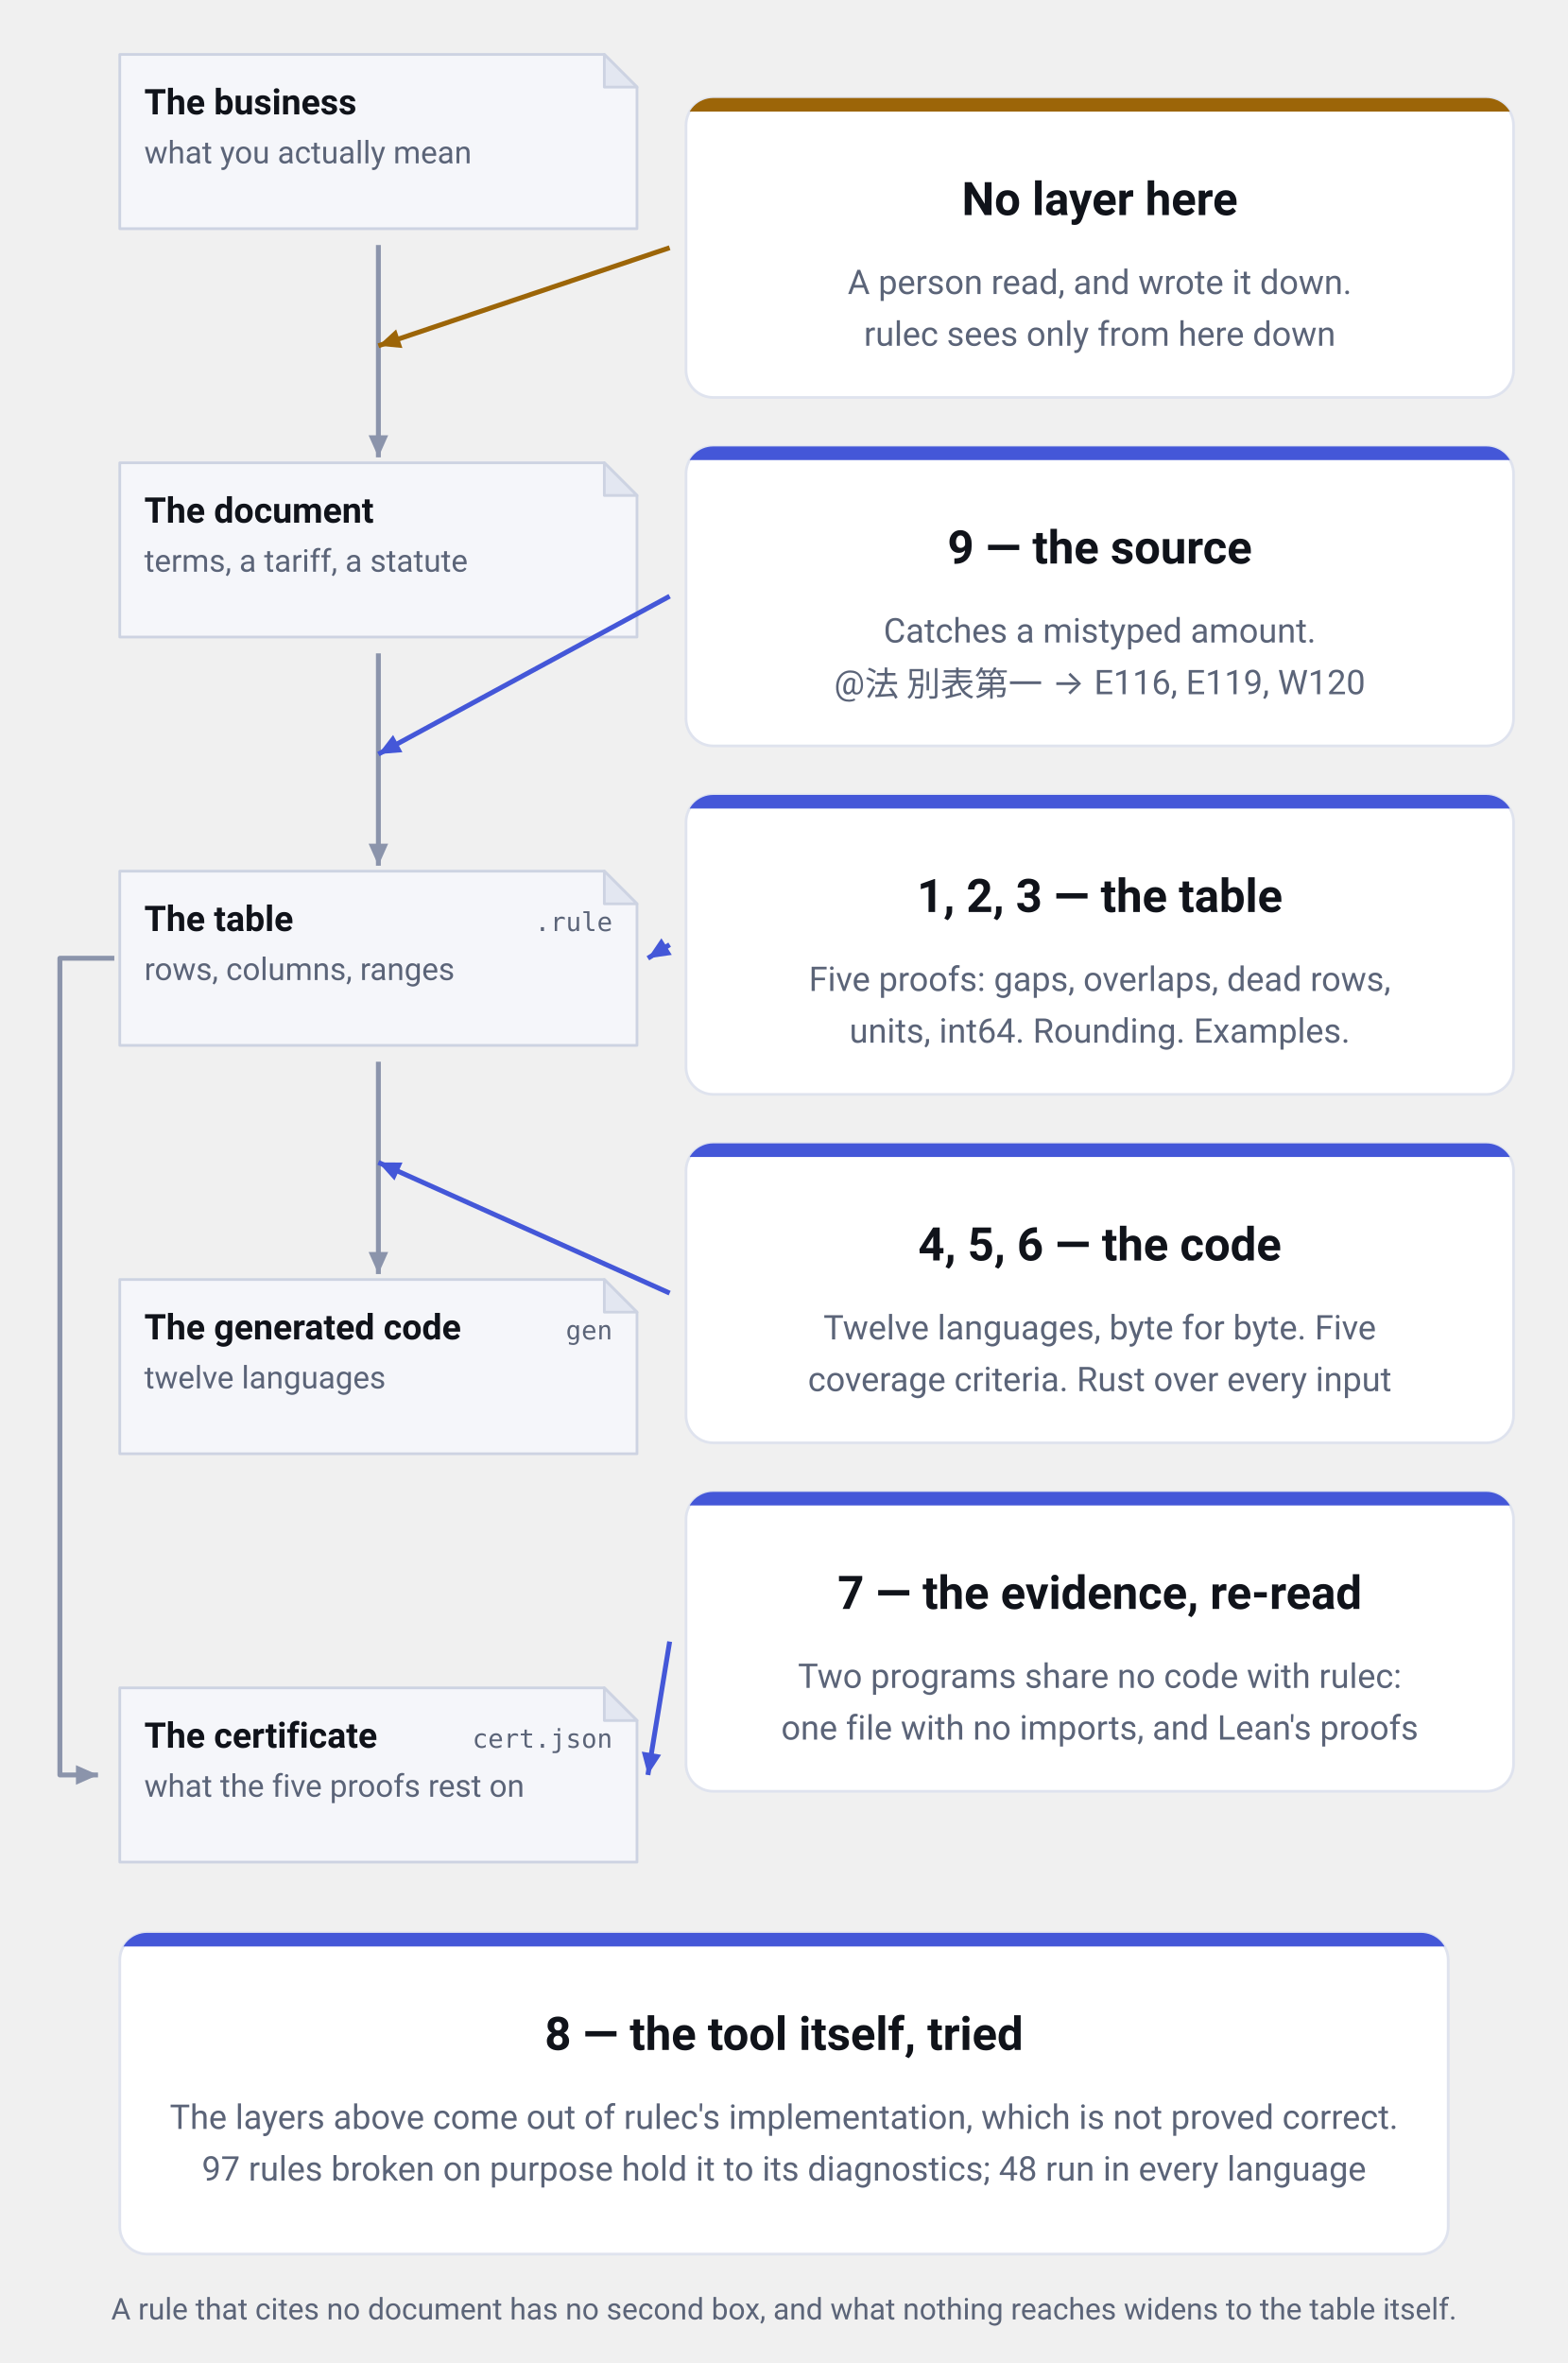
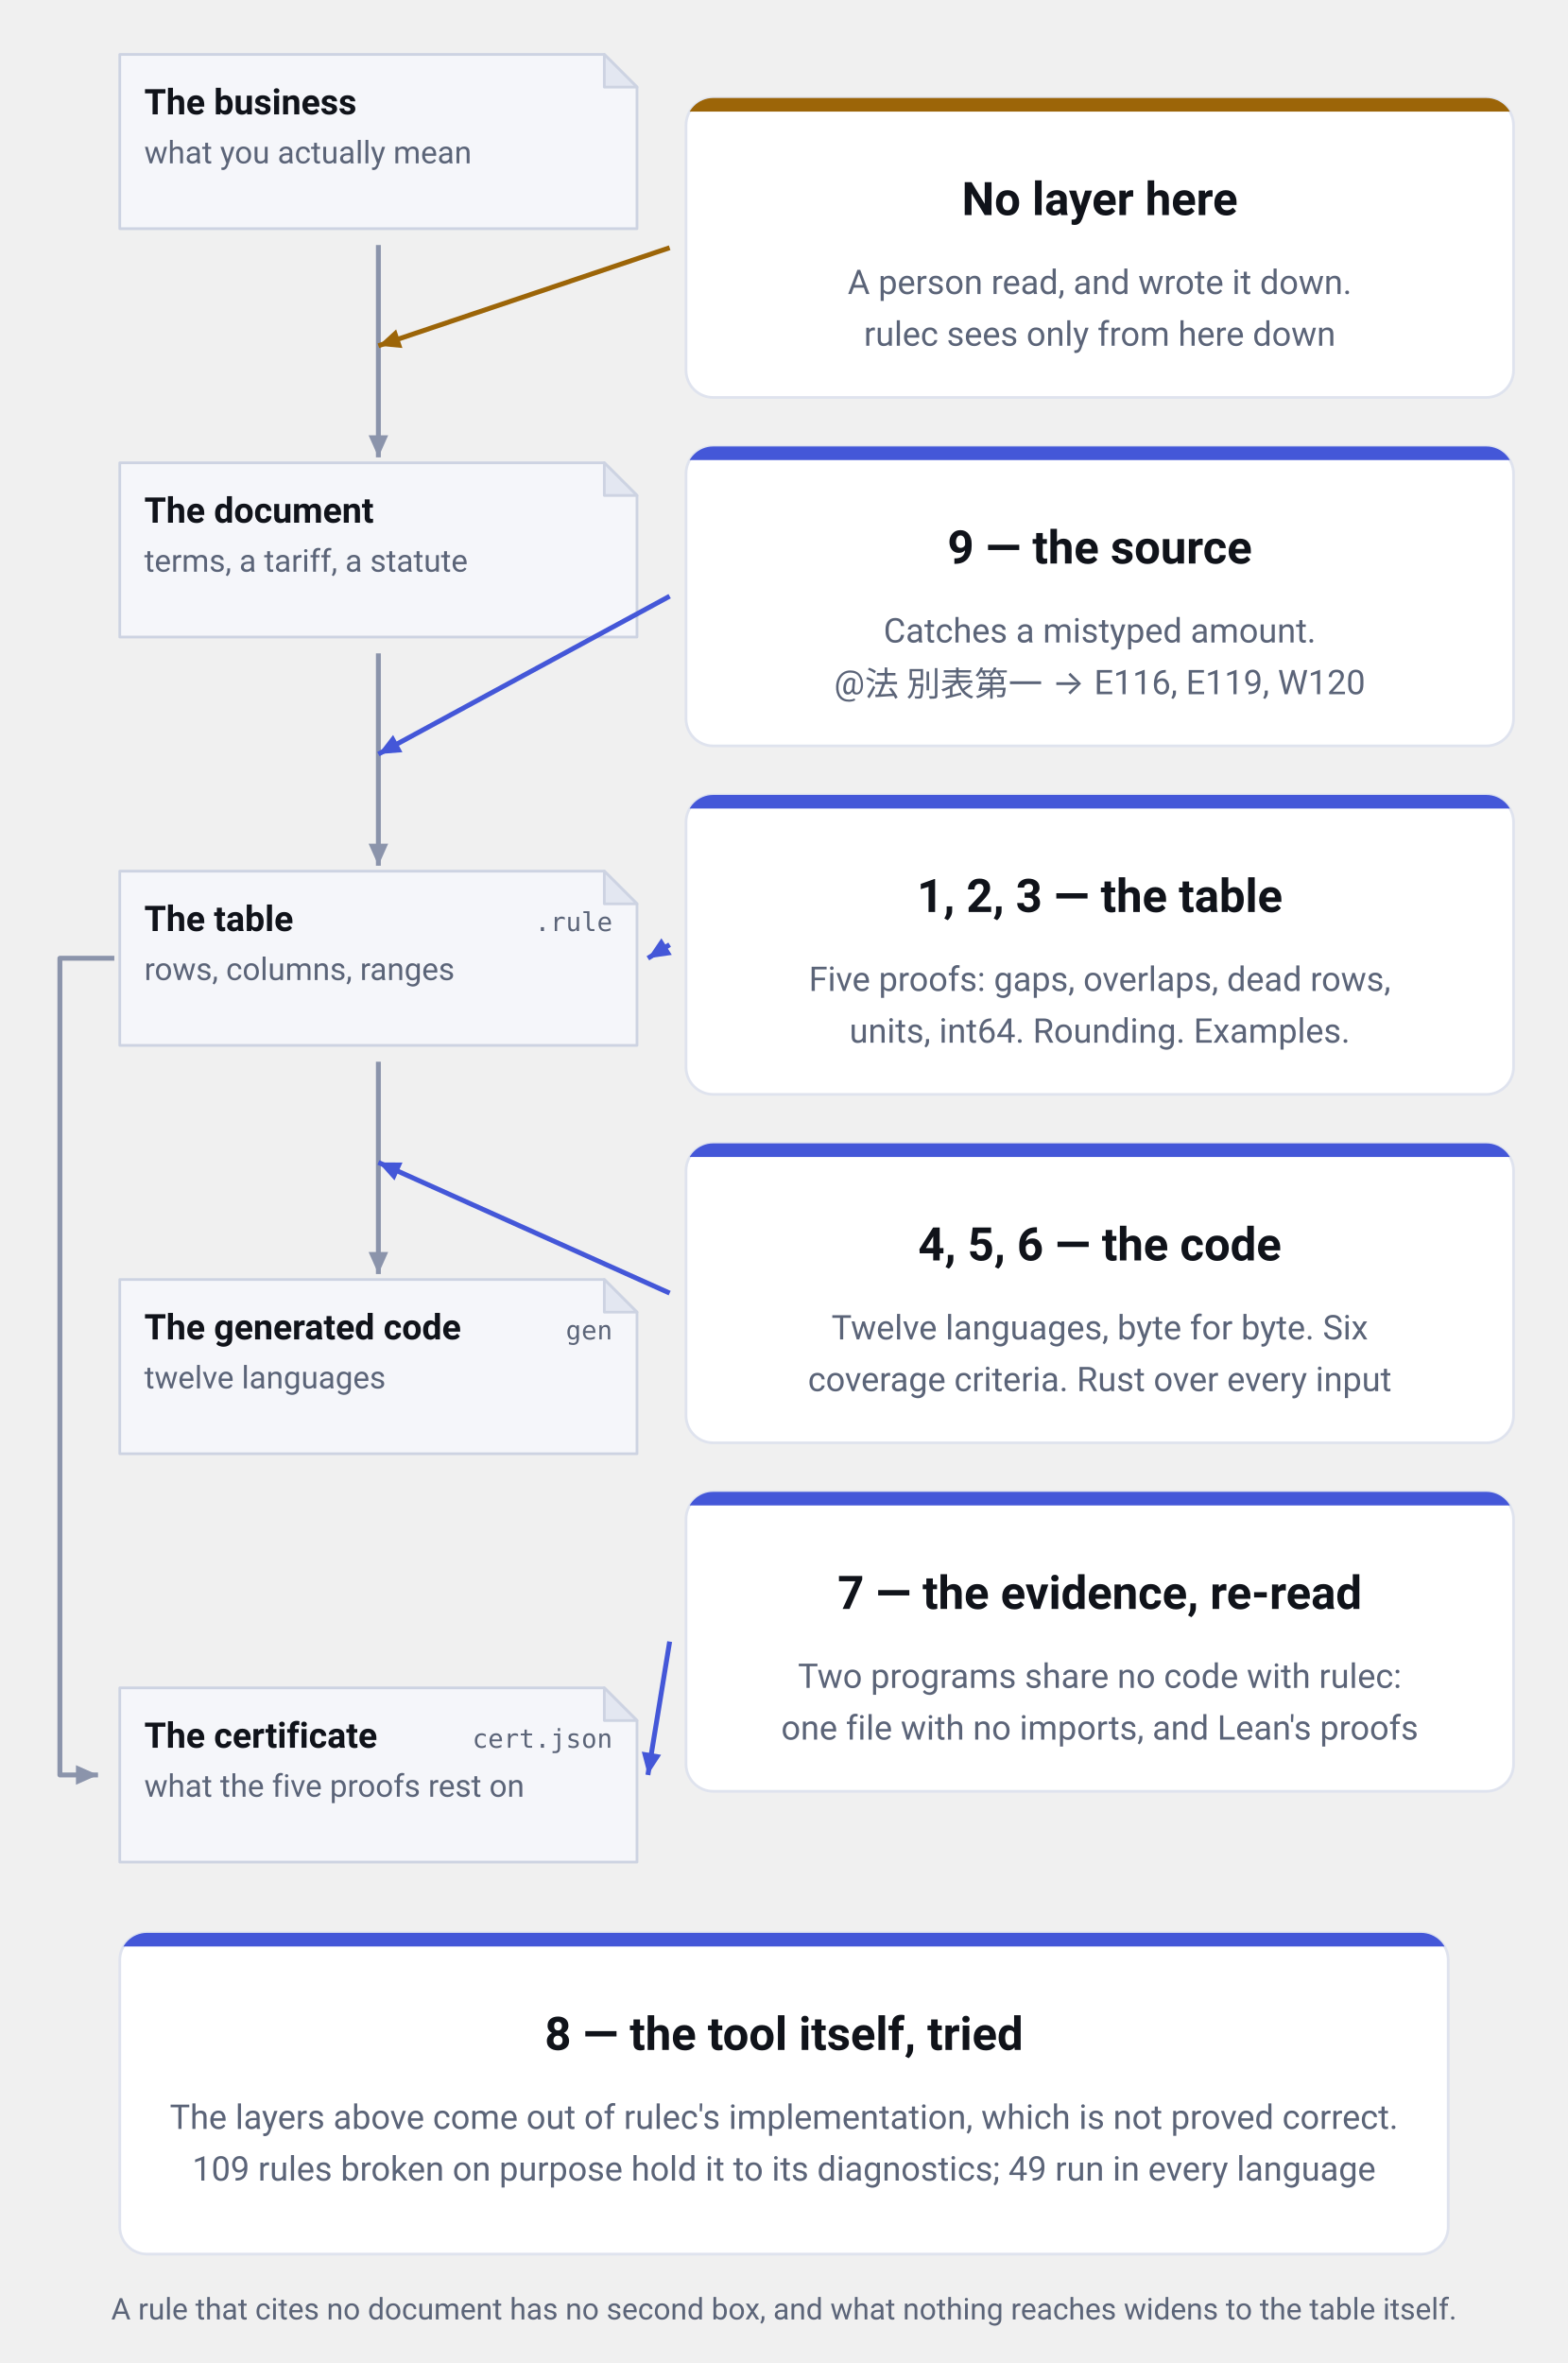
<svg xmlns="http://www.w3.org/2000/svg" viewBox="0 0 576 868" width="576" height="868" role="img" aria-label="What each of the nine layers stands between. Down the left run the business as it is, the document it was copied from, the table as written, and the generated code, each a copy of the one above it. The table produces one more thing, the certificate (cert.json, what the five proofs rest on), joined to it by a line that runs down the left margin. Between the document and the table stands layer 9, the source check (E116, E119, W120); between the table and the code stand layers 4, 5 and 6, the vectors, the coverage criteria and the model checker. The table itself is watched by layers 1, 2 and 3; the certificate is read back by layer 7, two programs that share no code with rulec. At the topmost joint, between the business and the document, there is no layer at all: that is where a person read and decided. Only layer 8, the repository's own tests, is aimed at the tool rather than at anything on the spine." font-family="-apple-system, BlinkMacSystemFont, &quot;Hiragino Sans&quot;, &quot;Noto Sans JP&quot;, &quot;Yu Gothic&quot;, Meiryo, &quot;Segoe UI&quot;, Roboto, sans-serif">
  <defs>
    <marker id="head-neutral" viewBox="0 0 10 10" refX="9" refY="5" markerWidth="9" markerHeight="9" markerUnits="userSpaceOnUse" orient="auto">
      <path d="M0,1 L9,5 L0,9 Z" fill="#8b94ab" />
    </marker>
    <marker id="head-accent" viewBox="0 0 10 10" refX="9" refY="5" markerWidth="9" markerHeight="9" markerUnits="userSpaceOnUse" orient="auto">
      <path d="M0,1 L9,5 L0,9 Z" fill="#4457d8" />
    </marker>
    <marker id="head-human" viewBox="0 0 10 10" refX="9" refY="5" markerWidth="9" markerHeight="9" markerUnits="userSpaceOnUse" orient="auto">
      <path d="M0,1 L9,5 L0,9 Z" fill="#9c6508" />
    </marker>
  </defs>
  <path d="M44,20 H222 L234,32 V84 H44 Z" fill="#f5f6fa" stroke="#cdd3e2" stroke-linejoin="round" />
  <path d="M222,20 V32 H234 Z" fill="#e3e7f1" stroke="#cdd3e2" stroke-linejoin="round" />
  <text x="53" y="42" font-size="13" font-weight="600" text-anchor="start" fill="#10131a">The business</text>
  <text x="53" y="60" font-size="11.5" font-weight="400" text-anchor="start" fill="#5b6478">what you actually mean</text>
  <path d="M44,170 H222 L234,182 V234 H44 Z" fill="#f5f6fa" stroke="#cdd3e2" stroke-linejoin="round" />
  <path d="M222,170 V182 H234 Z" fill="#e3e7f1" stroke="#cdd3e2" stroke-linejoin="round" />
  <text x="53" y="192" font-size="13" font-weight="600" text-anchor="start" fill="#10131a">The document</text>
  <text x="53" y="210" font-size="11.5" font-weight="400" text-anchor="start" fill="#5b6478">terms, a tariff, a statute</text>
  <path d="M44,320 H222 L234,332 V384 H44 Z" fill="#f5f6fa" stroke="#cdd3e2" stroke-linejoin="round" />
  <path d="M222,320 V332 H234 Z" fill="#e3e7f1" stroke="#cdd3e2" stroke-linejoin="round" />
  <text x="53" y="342" font-size="13" font-weight="600" text-anchor="start" fill="#10131a">The table</text>
  <text x="225" y="342" font-size="9.5" font-weight="400" text-anchor="end" fill="#5b6478" font-family="ui-monospace, SFMono-Regular, Menlo, Consolas, monospace">.rule</text>
  <text x="53" y="360" font-size="11.5" font-weight="400" text-anchor="start" fill="#5b6478">rows, columns, ranges</text>
  <path d="M44,470 H222 L234,482 V534 H44 Z" fill="#f5f6fa" stroke="#cdd3e2" stroke-linejoin="round" />
  <path d="M222,470 V482 H234 Z" fill="#e3e7f1" stroke="#cdd3e2" stroke-linejoin="round" />
  <text x="53" y="492" font-size="13" font-weight="600" text-anchor="start" fill="#10131a">The generated code</text>
  <text x="225" y="492" font-size="9.5" font-weight="400" text-anchor="end" fill="#5b6478" font-family="ui-monospace, SFMono-Regular, Menlo, Consolas, monospace">gen</text>
  <text x="53" y="510" font-size="11.5" font-weight="400" text-anchor="start" fill="#5b6478">twelve languages</text>
  <path d="M44,620 H222 L234,632 V684 H44 Z" fill="#f5f6fa" stroke="#cdd3e2" stroke-linejoin="round" />
  <path d="M222,620 V632 H234 Z" fill="#e3e7f1" stroke="#cdd3e2" stroke-linejoin="round" />
  <text x="53" y="642" font-size="13" font-weight="600" text-anchor="start" fill="#10131a">The certificate</text>
  <text x="225" y="642" font-size="9.5" font-weight="400" text-anchor="end" fill="#5b6478" font-family="ui-monospace, SFMono-Regular, Menlo, Consolas, monospace">cert.json</text>
  <text x="53" y="660" font-size="11.5" font-weight="400" text-anchor="start" fill="#5b6478">what the five proofs rest on</text>
  <line x1="139.0" y1="90" x2="139.0" y2="168" stroke="#8b94ab" stroke-width="1.8" marker-end="url(#head-neutral)" />
  <line x1="139.0" y1="240" x2="139.0" y2="318" stroke="#8b94ab" stroke-width="1.8" marker-end="url(#head-neutral)" />
  <line x1="139.0" y1="390" x2="139.0" y2="468" stroke="#8b94ab" stroke-width="1.8" marker-end="url(#head-neutral)" />
  <path d="M42,352.0 H22 V652.0 H36" fill="none" stroke="#8b94ab" stroke-width="1.8" stroke-linejoin="round" marker-end="url(#head-neutral)" />
  <clipPath id="clip-c0">
    <rect x="252" y="36" width="304" height="110" rx="10" />
  </clipPath>
  <rect x="252" y="36" width="304" height="110" rx="10" fill="#ffffff" stroke="#dfe3ee" />
  <rect x="252" y="36" width="304" height="5" fill="#9c6508" clip-path="url(#clip-c0)" />
  <text x="404.0" y="79" font-size="17" font-weight="700" text-anchor="middle" fill="#10131a">No layer here</text>
  <text x="404.0" y="108" font-size="12.5" font-weight="400" text-anchor="middle" fill="#5b6478">A person read, and wrote it down.</text>
  <text x="404.0" y="127" font-size="12.5" font-weight="400" text-anchor="middle" fill="#5b6478">rulec sees only from here down</text>
  <line x1="246" y1="91.0" x2="139.0" y2="127.0" stroke="#9c6508" stroke-width="1.8" marker-end="url(#head-human)" />
  <clipPath id="clip-c1">
    <rect x="252" y="164" width="304" height="110" rx="10" />
  </clipPath>
  <rect x="252" y="164" width="304" height="110" rx="10" fill="#ffffff" stroke="#dfe3ee" />
  <rect x="252" y="164" width="304" height="5" fill="#4457d8" clip-path="url(#clip-c1)" />
  <text x="404.0" y="207" font-size="17" font-weight="700" text-anchor="middle" fill="#10131a">9 — the source</text>
  <text x="404.0" y="236" font-size="12.5" font-weight="400" text-anchor="middle" fill="#5b6478">Catches a mistyped amount.</text>
  <text x="404.0" y="255" font-size="12.5" font-weight="400" text-anchor="middle" fill="#5b6478">@法 別表第一 → E116, E119, W120</text>
  <line x1="246" y1="219.0" x2="139.0" y2="277.0" stroke="#4457d8" stroke-width="1.8" marker-end="url(#head-accent)" />
  <clipPath id="clip-c2">
    <rect x="252" y="292" width="304" height="110" rx="10" />
  </clipPath>
  <rect x="252" y="292" width="304" height="110" rx="10" fill="#ffffff" stroke="#dfe3ee" />
  <rect x="252" y="292" width="304" height="5" fill="#4457d8" clip-path="url(#clip-c2)" />
  <text x="404.0" y="335" font-size="17" font-weight="700" text-anchor="middle" fill="#10131a">1, 2, 3 — the table</text>
  <text x="404.0" y="364" font-size="12.5" font-weight="400" text-anchor="middle" fill="#5b6478">Five proofs: gaps, overlaps, dead rows,</text>
  <text x="404.0" y="383" font-size="12.5" font-weight="400" text-anchor="middle" fill="#5b6478">units, int64. Rounding. Examples.</text>
  <line x1="246" y1="347.0" x2="238" y2="352.0" stroke="#4457d8" stroke-width="1.8" marker-end="url(#head-accent)" />
  <clipPath id="clip-c3">
    <rect x="252" y="420" width="304" height="110" rx="10" />
  </clipPath>
  <rect x="252" y="420" width="304" height="110" rx="10" fill="#ffffff" stroke="#dfe3ee" />
  <rect x="252" y="420" width="304" height="5" fill="#4457d8" clip-path="url(#clip-c3)" />
  <text x="404.0" y="463" font-size="17" font-weight="700" text-anchor="middle" fill="#10131a">4, 5, 6 — the code</text>
-   <text x="404.0" y="492" font-size="12.5" font-weight="400" text-anchor="middle" fill="#5b6478">Twelve languages, byte for byte. Five</text>
+   <text x="404.0" y="492" font-size="12.5" font-weight="400" text-anchor="middle" fill="#5b6478">Twelve languages, byte for byte. Six</text>
  <text x="404.0" y="511" font-size="12.5" font-weight="400" text-anchor="middle" fill="#5b6478">coverage criteria. Rust over every input</text>
  <line x1="246" y1="475.0" x2="139.0" y2="427.0" stroke="#4457d8" stroke-width="1.8" marker-end="url(#head-accent)" />
  <clipPath id="clip-c4">
    <rect x="252" y="548" width="304" height="110" rx="10" />
  </clipPath>
  <rect x="252" y="548" width="304" height="110" rx="10" fill="#ffffff" stroke="#dfe3ee" />
  <rect x="252" y="548" width="304" height="5" fill="#4457d8" clip-path="url(#clip-c4)" />
  <text x="404.0" y="591" font-size="17" font-weight="700" text-anchor="middle" fill="#10131a">7 — the evidence, re-read</text>
  <text x="404.0" y="620" font-size="12.5" font-weight="400" text-anchor="middle" fill="#5b6478">Two programs share no code with rulec:</text>
  <text x="404.0" y="639" font-size="12.5" font-weight="400" text-anchor="middle" fill="#5b6478">one file with no imports, and Lean's proofs</text>
  <line x1="246" y1="603.0" x2="238" y2="652.0" stroke="#4457d8" stroke-width="1.8" marker-end="url(#head-accent)" />
  <clipPath id="clip-foot">
    <rect x="44" y="710" width="488" height="118" rx="10" />
  </clipPath>
  <rect x="44" y="710" width="488" height="118" rx="10" fill="#ffffff" stroke="#dfe3ee" />
  <rect x="44" y="710" width="488" height="5" fill="#4457d8" clip-path="url(#clip-foot)" />
  <text x="288.0" y="753" font-size="17" font-weight="700" text-anchor="middle" fill="#10131a">8 — the tool itself, tried</text>
  <text x="288.0" y="782" font-size="12.5" font-weight="400" text-anchor="middle" fill="#5b6478">The layers above come out of rulec's implementation, which is not proved correct.</text>
-   <text x="288.0" y="801" font-size="12.5" font-weight="400" text-anchor="middle" fill="#5b6478">97 rules broken on purpose hold it to its diagnostics; 48 run in every language</text>
+   <text x="288.0" y="801" font-size="12.5" font-weight="400" text-anchor="middle" fill="#5b6478">109 rules broken on purpose hold it to its diagnostics; 49 run in every language</text>
  <text x="288.0" y="852" font-size="11" font-weight="400" text-anchor="middle" fill="#5b6478">A rule that cites no document has no second box, and what nothing reaches widens to the table itself.</text>
</svg>
